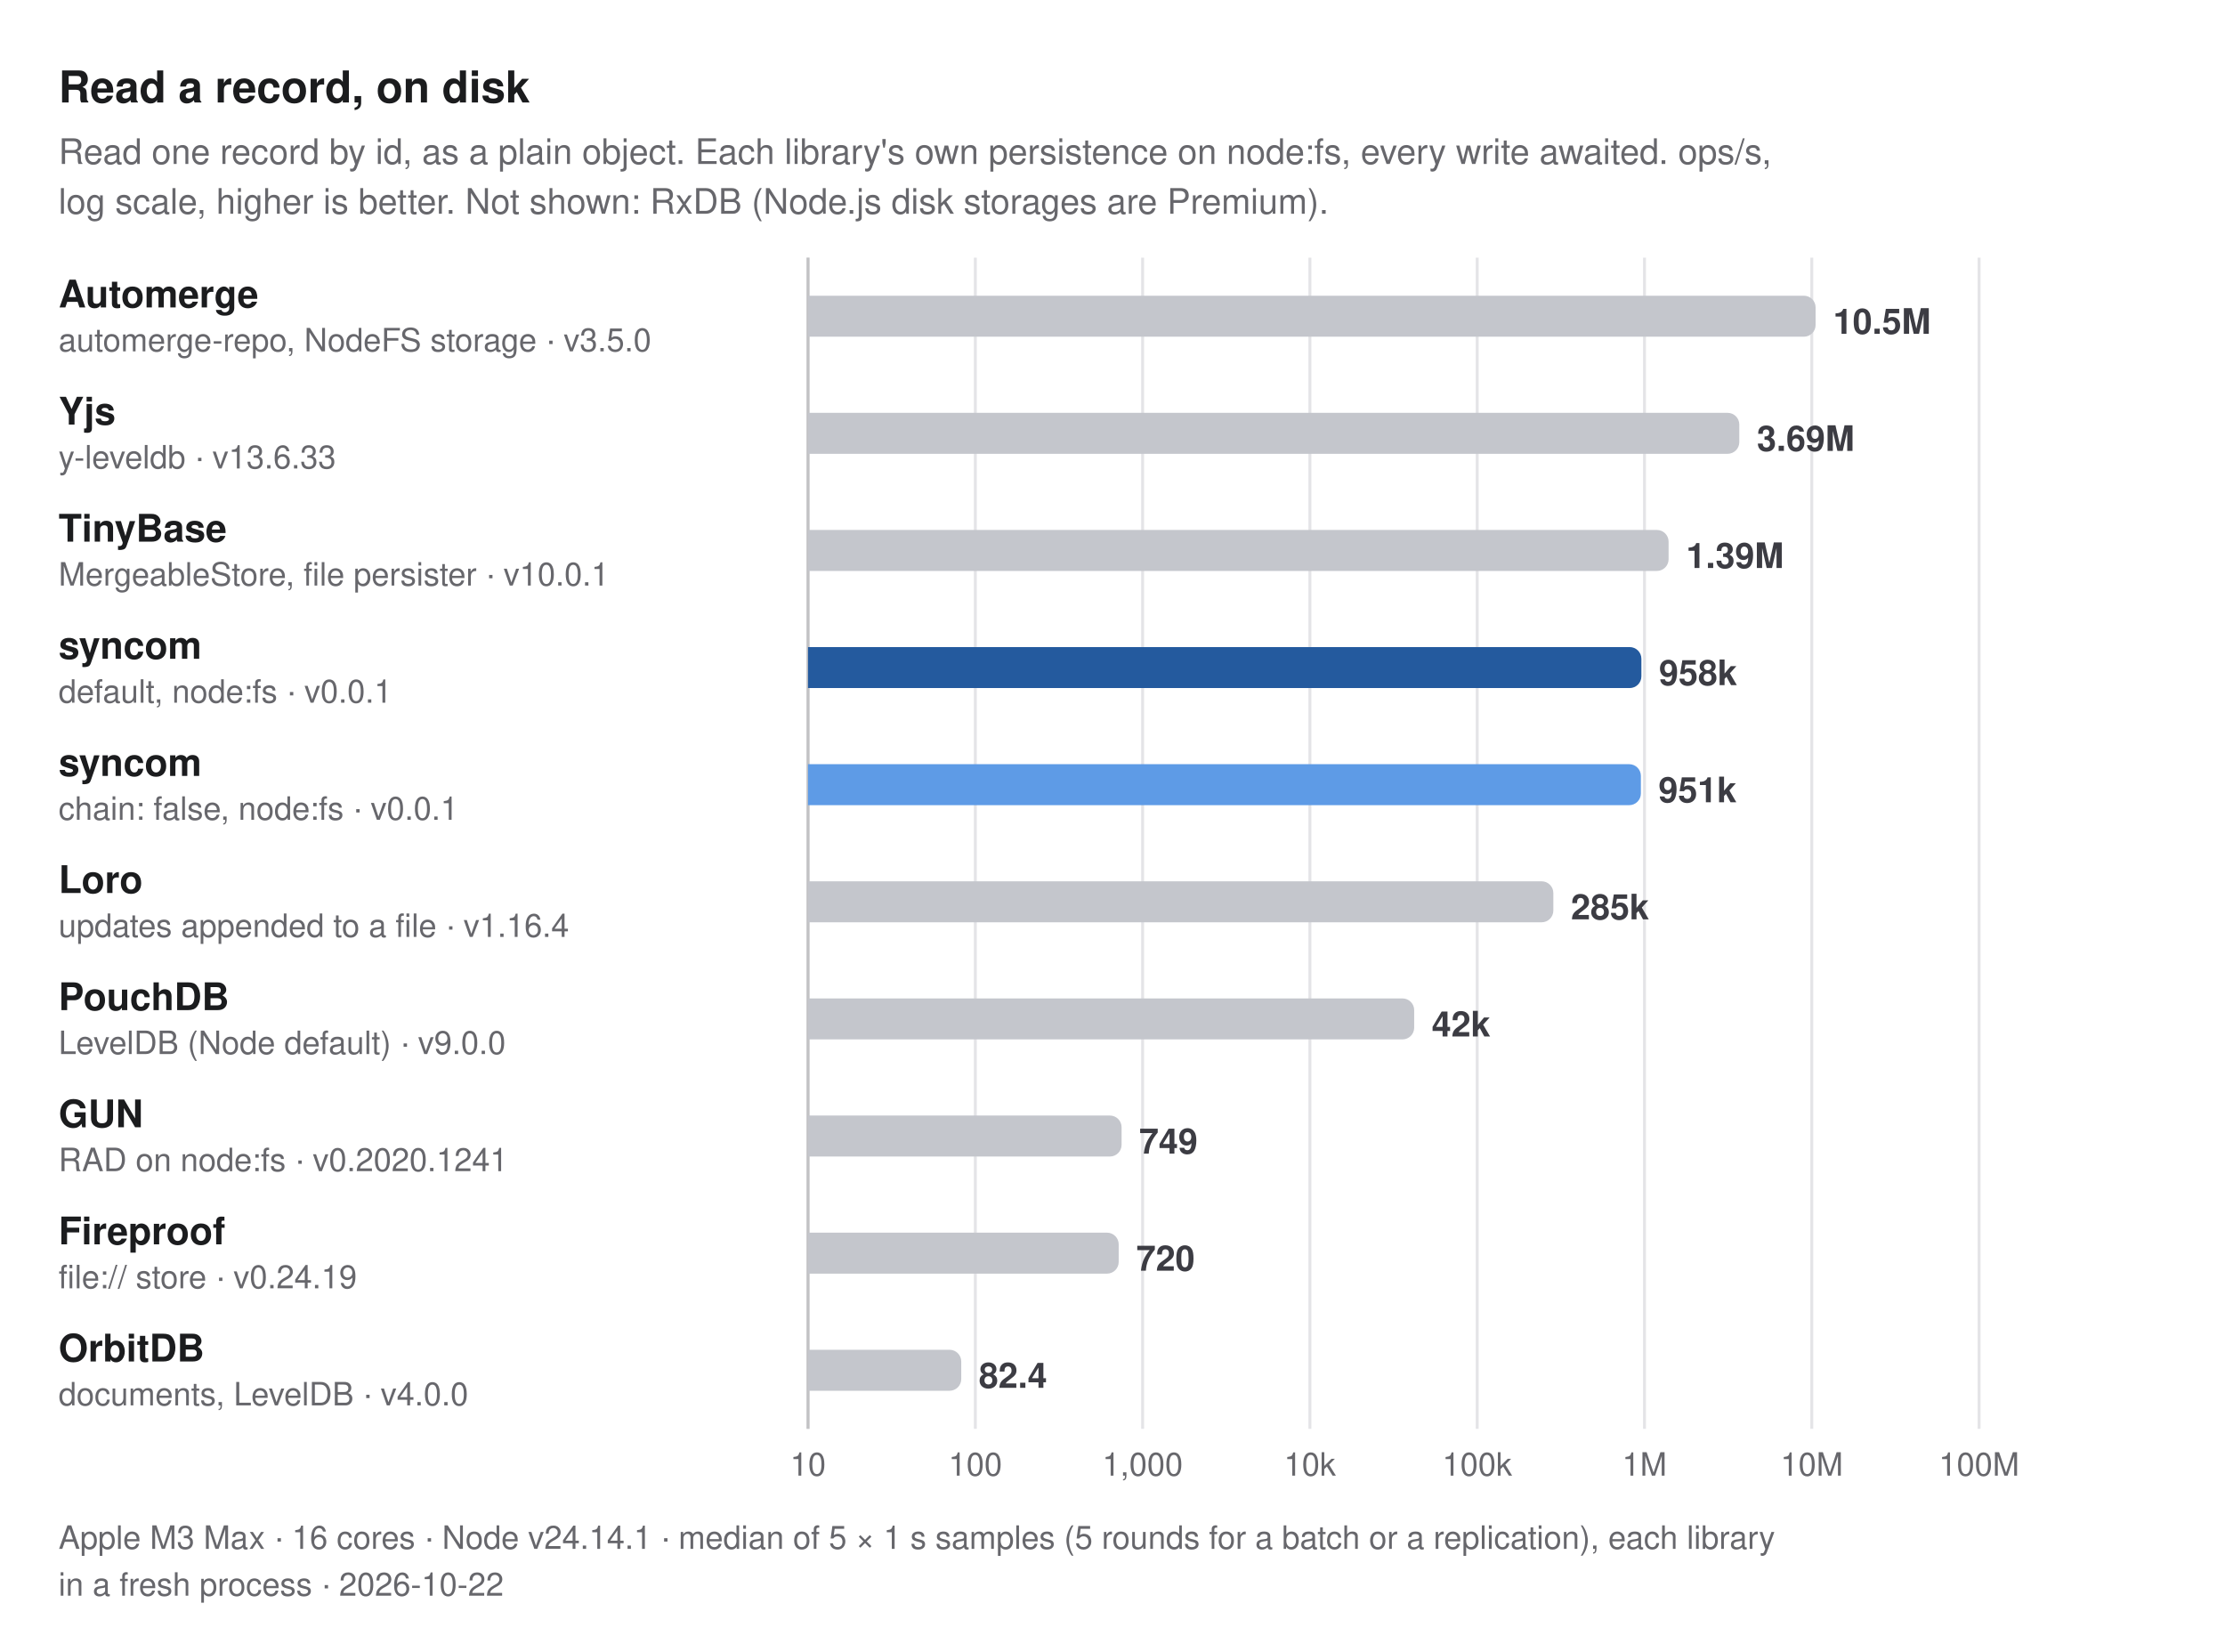
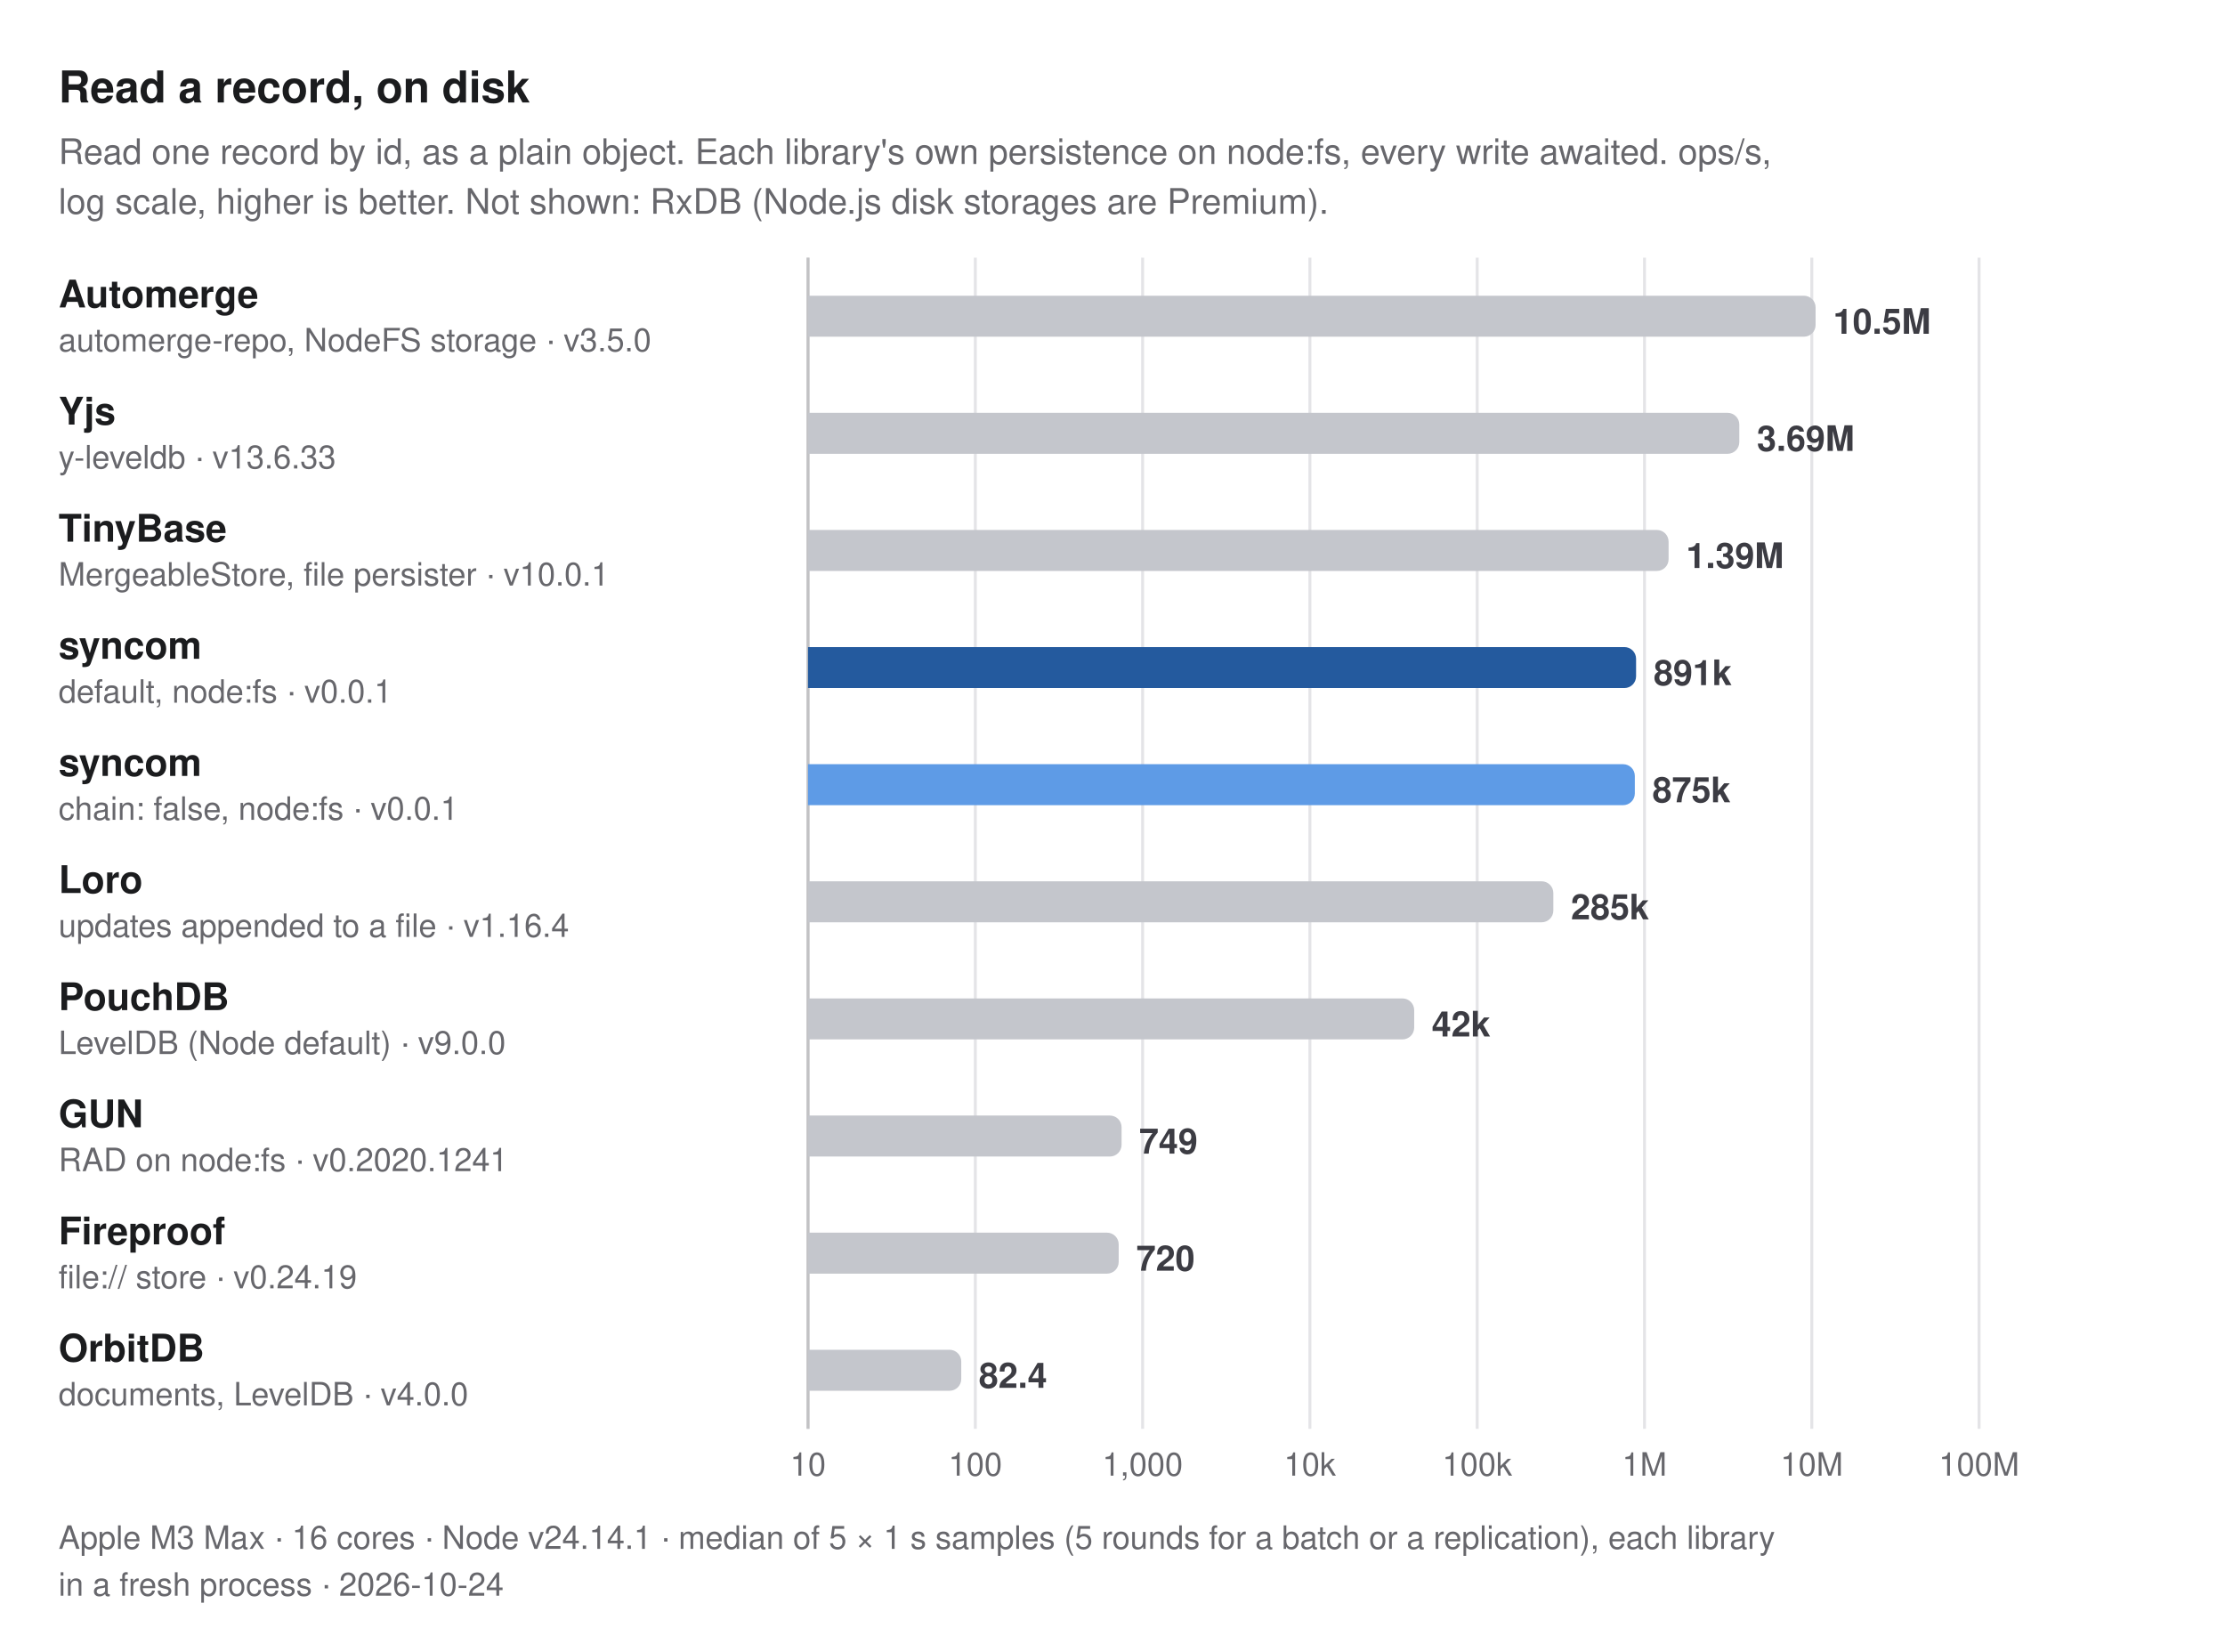
<svg xmlns="http://www.w3.org/2000/svg" width="760" height="564" viewBox="0 0 760 564" role="img" aria-label="Read a record, on disk. Read one record by id, as a plain object. Each library's own persistence on node:fs, every write awaited. ops/s, log scale, higher is better. Not shown: RxDB (Node.js disk storages are Premium).">
  <style>
  text { font-family: -apple-system, BlinkMacSystemFont, "Segoe UI", Helvetica, Arial, sans-serif; }
  .title { font-size: 15px; font-weight: 700; fill: #1b1c1e; }
  .subtitle, .caption { font-size: 12px; fill: #67676c; }
  .caption { font-size: 11px; }
  .group { font-size: 11px; font-weight: 600; letter-spacing: 0.06em; fill: #67676c; }
  .label { font-size: 13px; font-weight: 600; fill: #1b1c1e; }
  .label.primary, .label.secondary { font-weight: 700; }
  .sublabel { font-size: 11px; fill: #67676c; }
  .value { font-size: 12px; font-weight: 600; fill: #3c3c43; font-variant-numeric: tabular-nums; }
  .value.small { font-size: 10px; }
  .legend { font-size: 11px; fill: #3c3c43; }
  .tick { font-size: 11px; fill: #67676c; font-variant-numeric: tabular-nums; }
  .grid { stroke: #e4e4e7; stroke-width: 1; }
  .axis { stroke: #c2c2c4; stroke-width: 1; }
  .ref { stroke: #67676c; stroke-width: 1; stroke-dasharray: 3 3; }
  .bar { fill: #c4c6cc; }
  .bar.primary { fill: #245a9e; }
  .bar.secondary { fill: #5e9be6; }
  @media (prefers-color-scheme: dark) {
    .title, .label { fill: #dfdfd6; }
    .subtitle, .caption, .group, .sublabel, .tick { fill: #98989f; }
    .value, .legend { fill: #c2c2c4; }
    .grid { stroke: #2e2e32; }
    .axis { stroke: #48484c; }
    .ref { stroke: #98989f; }
    .bar { fill: #46474e; }
    .bar.primary { fill: #8dbcf2; }
    .bar.secondary { fill: #3d7bd0; }
  }
</style>
  <text class="title" x="20" y="35">Read a record, on disk</text>
  <text class="subtitle" x="20" y="56">Read one record by id, as a plain object. Each library's own persistence on node:fs, every write awaited. ops/s,</text>
  <text class="subtitle" x="20" y="73">log scale, higher is better. Not shown: RxDB (Node.js disk storages are Premium).</text>
  <line class="grid" x1="276" y1="88" x2="276" y2="488" />
  <text class="tick" x="276" y="504" text-anchor="middle">10</text>
  <line class="grid" x1="333.143" y1="88" x2="333.143" y2="488" />
  <text class="tick" x="333.143" y="504" text-anchor="middle">100</text>
  <line class="grid" x1="390.286" y1="88" x2="390.286" y2="488" />
  <text class="tick" x="390.286" y="504" text-anchor="middle">1,000</text>
  <line class="grid" x1="447.429" y1="88" x2="447.429" y2="488" />
  <text class="tick" x="447.429" y="504" text-anchor="middle">10k</text>
  <line class="grid" x1="504.571" y1="88" x2="504.571" y2="488" />
  <text class="tick" x="504.571" y="504" text-anchor="middle">100k</text>
  <line class="grid" x1="561.714" y1="88" x2="561.714" y2="488" />
  <text class="tick" x="561.714" y="504" text-anchor="middle">1M</text>
  <line class="grid" x1="618.857" y1="88" x2="618.857" y2="488" />
  <text class="tick" x="618.857" y="504" text-anchor="middle">10M</text>
  <line class="grid" x1="676" y1="88" x2="676" y2="488" />
  <text class="tick" x="676" y="504" text-anchor="middle">100M</text>
  <line class="axis" x1="276" y1="88" x2="276" y2="488" />
  <g>
    <text class="label" x="20" y="105">Automerge</text>
    <text class="sublabel" x="20" y="120">automerge-repo, NodeFS storage · v3.5.0</text>
    <path class="bar" d="M276,101H616.162A4,4 0 0 1 620.162,105V111A4,4 0 0 1 616.162,115H276Z" />
    <text class="value" x="626.162" y="114">10.5M</text>
  </g>
  <g>
    <text class="label" x="20" y="145">Yjs</text>
    <text class="sublabel" x="20" y="160">y-leveldb · v13.6.33</text>
    <path class="bar" d="M276,141H590.102A4,4 0 0 1 594.102,145V151A4,4 0 0 1 590.102,155H276Z" />
    <text class="value" x="600.102" y="154">3.69M</text>
  </g>
  <g>
    <text class="label" x="20" y="185">TinyBase</text>
    <text class="sublabel" x="20" y="200">MergeableStore, file persister · v10.0.1</text>
    <path class="bar" d="M276,181H565.948A4,4 0 0 1 569.948,185V191A4,4 0 0 1 565.948,195H276Z" />
    <text class="value" x="575.948" y="194">1.39M</text>
  </g>
  <g>
    <text class="label primary" x="20" y="225">syncom</text>
    <text class="sublabel" x="20" y="240">default, node:fs · v0.0.1</text>
-     <path class="bar primary" d="M276,221H556.655A4,4 0 0 1 560.655,225V231A4,4 0 0 1 556.655,235H276Z" />
-     <text class="value" x="566.655" y="234">958k</text>
+     <path class="bar primary" d="M276,221H554.841A4,4 0 0 1 558.841,225V231A4,4 0 0 1 554.841,235H276Z" />
+     <text class="value" x="564.841" y="234">891k</text>
  </g>
  <g>
    <text class="label secondary" x="20" y="265">syncom</text>
    <text class="sublabel" x="20" y="280">chain: false, node:fs · v0.0.1</text>
-     <path class="bar secondary" d="M276,261H556.48A4,4 0 0 1 560.48,265V271A4,4 0 0 1 556.48,275H276Z" />
-     <text class="value" x="566.48" y="274">951k</text>
+     <path class="bar secondary" d="M276,261H554.412A4,4 0 0 1 558.412,265V271A4,4 0 0 1 554.412,275H276Z" />
+     <text class="value" x="564.412" y="274">875k</text>
  </g>
  <g>
    <text class="label" x="20" y="305">Loro</text>
    <text class="sublabel" x="20" y="320">updates appended to a file · v1.16.4</text>
    <path class="bar" d="M276,301H526.578A4,4 0 0 1 530.578,305V311A4,4 0 0 1 526.578,315H276Z" />
    <text class="value" x="536.578" y="314">285k</text>
  </g>
  <g>
    <text class="label" x="20" y="345">PouchDB</text>
    <text class="sublabel" x="20" y="360">LevelDB (Node default) · v9.0.0</text>
    <path class="bar" d="M276,341H479.046A4,4 0 0 1 483.046,345V351A4,4 0 0 1 479.046,355H276Z" />
    <text class="value" x="489.046" y="354">42k</text>
  </g>
  <g>
    <text class="label" x="20" y="385">GUN</text>
    <text class="sublabel" x="20" y="400">RAD on node:fs · v0.2020.1241</text>
    <path class="bar" d="M276,381H379.103A4,4 0 0 1 383.103,385V391A4,4 0 0 1 379.103,395H276Z" />
    <text class="value" x="389.103" y="394">749</text>
  </g>
  <g>
    <text class="label" x="20" y="425">Fireproof</text>
    <text class="sublabel" x="20" y="440">file:// store · v0.24.19</text>
    <path class="bar" d="M276,421H378.117A4,4 0 0 1 382.117,425V431A4,4 0 0 1 378.117,435H276Z" />
    <text class="value" x="388.117" y="434">720</text>
  </g>
  <g>
    <text class="label" x="20" y="465">OrbitDB</text>
    <text class="sublabel" x="20" y="480">documents, LevelDB · v4.0.0</text>
    <path class="bar" d="M276,461H324.337A4,4 0 0 1 328.337,465V471A4,4 0 0 1 324.337,475H276Z" />
    <text class="value" x="334.337" y="474">82.4</text>
  </g>
  <text class="caption" x="20" y="529">Apple M3 Max · 16 cores · Node v24.14.1 · median of 5 × 1 s samples (5 rounds for a batch or a replication), each library</text>
-   <text class="caption" x="20" y="545">in a fresh process · 2026-10-22</text>
+   <text class="caption" x="20" y="545">in a fresh process · 2026-10-24</text>
</svg>
